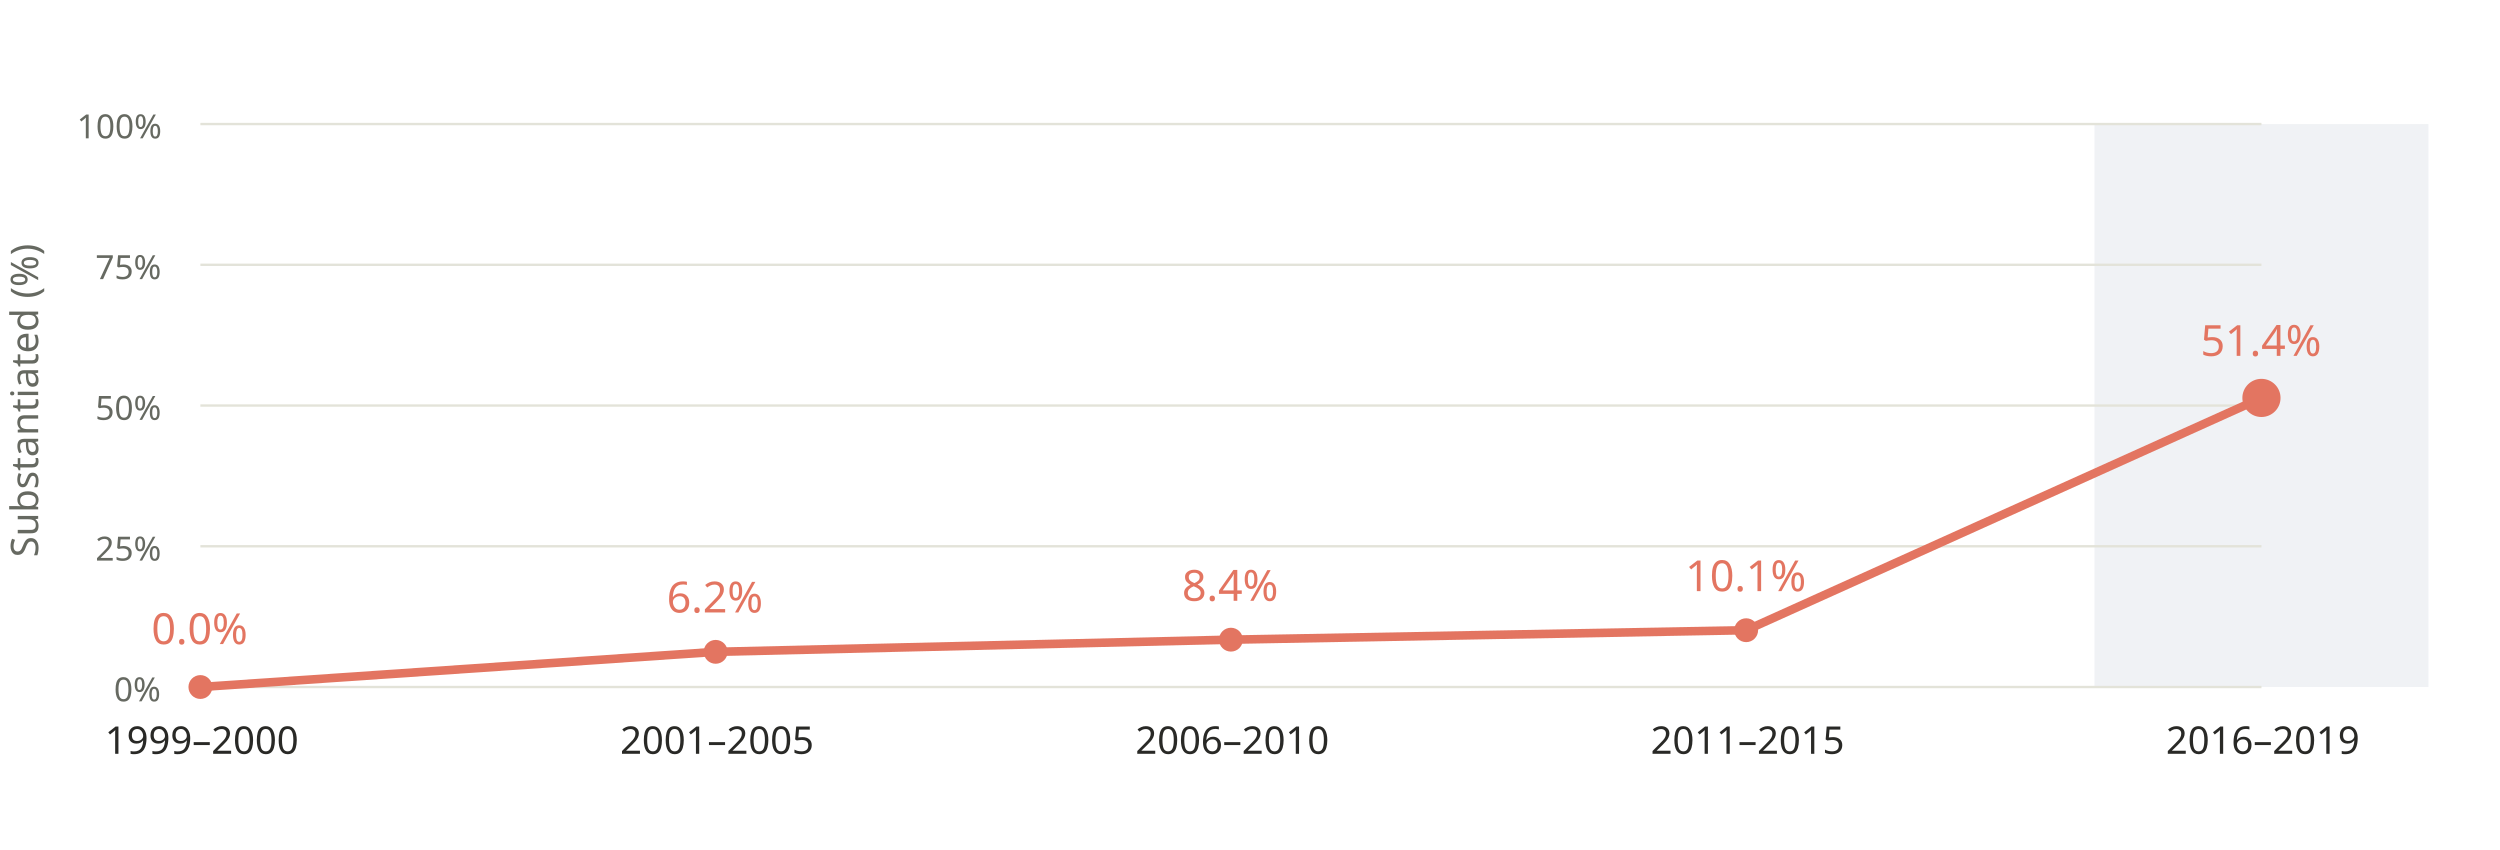
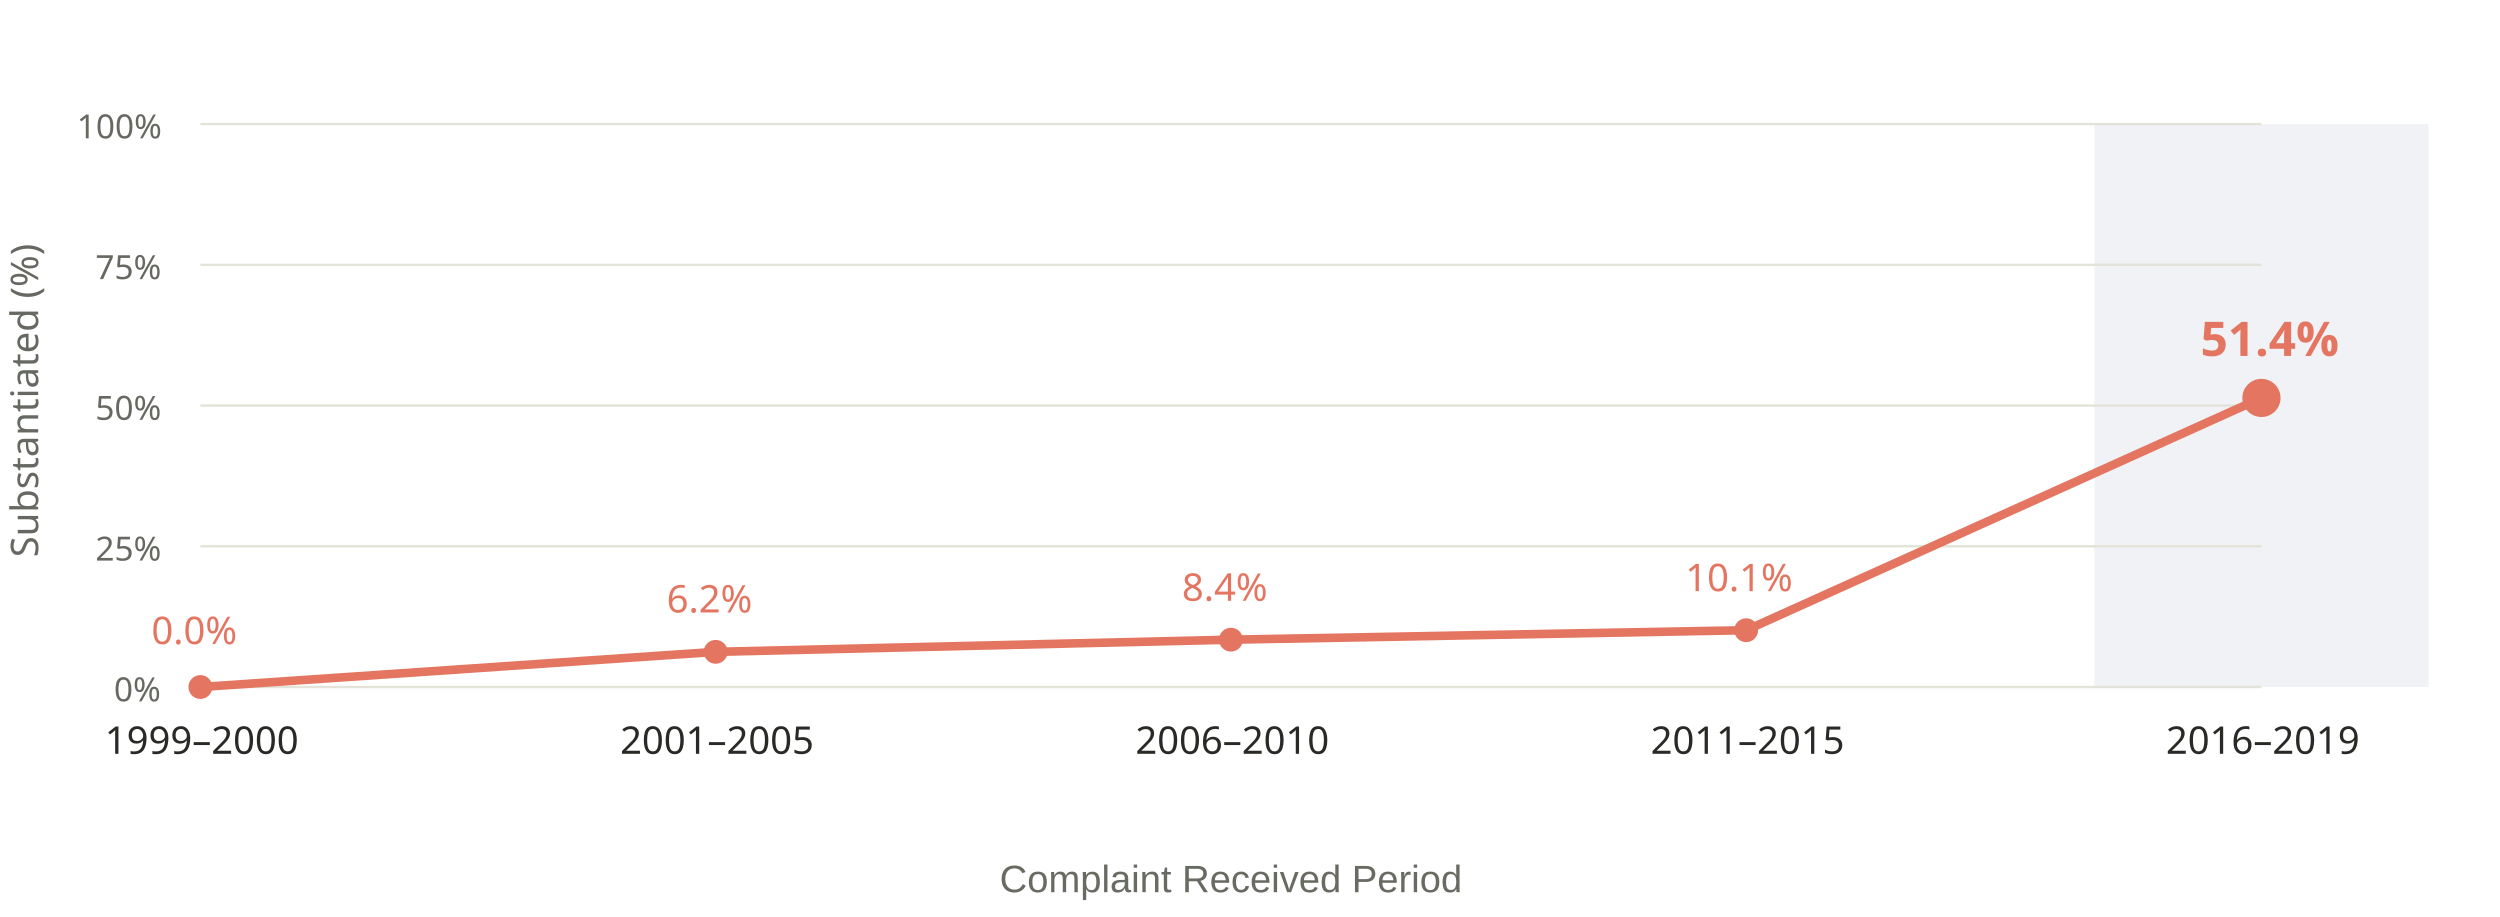
- <svg xmlns="http://www.w3.org/2000/svg" width="524" height="178" preserveAspectRatio="xMinYMin meet" viewBox="0 0 524 178" version="1.0" fill-rule="evenodd">
+ <svg xmlns="http://www.w3.org/2000/svg" width="524" height="192" preserveAspectRatio="xMinYMin meet" viewBox="0 0 524 192" version="1.0" fill-rule="evenodd">
  <clipPath id="clip">
    <rect x="0" y="0" width="524" height="178" />
  </clipPath>
  <g id="group" transform="scale(1,-1) translate(0,-178)" style="clip-path: url(#clip)">
    <g transform="">
      <rect x="439" y="34" width="70" height="118" style="stroke: none; stroke-linecap: butt; stroke-width: 1; fill: rgb(94%,95%,96%); fill-rule: evenodd;" />
      <path d="M 42,34 L 474,34 Z" style="stroke: rgb(89%,89%,85%); stroke-linecap: butt; stroke-width: 0.5;" />
      <text x="23.883" y="31" style="font-family: PolBody; font-size: 7px;fill: rgb(40%,41%,38%); stroke:none;" transform="translate(0,62) scale(1,-1)">0%</text>
      <path d="M 42,63.5 L 474,63.5 Z" style="stroke: rgb(89%,89%,85%); stroke-linecap: butt; stroke-width: 0.5;" />
      <text x="19.99" y="60.5" style="font-family: PolBody; font-size: 7px;fill: rgb(40%,41%,38%); stroke:none;" transform="translate(0,121) scale(1,-1)">25%</text>
      <path d="M 42,93 L 474,93 Z" style="stroke: rgb(89%,89%,85%); stroke-linecap: butt; stroke-width: 0.5;" />
      <text x="19.99" y="90.0" style="font-family: PolBody; font-size: 7px;fill: rgb(40%,41%,38%); stroke:none;" transform="translate(0,180) scale(1,-1)">50%</text>
      <path d="M 42,122.5 L 474,122.5 Z" style="stroke: rgb(89%,89%,85%); stroke-linecap: butt; stroke-width: 0.5;" />
      <text x="19.99" y="119.5" style="font-family: PolBody; font-size: 7px;fill: rgb(40%,41%,38%); stroke:none;" transform="translate(0,239) scale(1,-1)">75%</text>
      <path d="M 42,152 L 474,152 Z" style="stroke: rgb(89%,89%,85%); stroke-linecap: butt; stroke-width: 0.5;" />
      <text x="16.097" y="149" style="font-family: PolBody; font-size: 7px;fill: rgb(40%,41%,38%); stroke:none;" transform="translate(0,298) scale(1,-1)">100%</text>
      <path d="M 42,34 L 150,41.375 Z" style="stroke: rgb(89%,46%,38%); stroke-linecap: butt; stroke-width: 1.8;" />
      <path d="M 150,41.375 L 258,43.925 Z" style="stroke: rgb(89%,46%,38%); stroke-linecap: butt; stroke-width: 1.8;" />
      <path d="M 258,43.925 L 366,45.908 Z" style="stroke: rgb(89%,46%,38%); stroke-linecap: butt; stroke-width: 1.8;" />
      <path d="M 366,45.908 L 474,94.595 Z" style="stroke: rgb(89%,46%,38%); stroke-linecap: butt; stroke-width: 1.8;" />
      <circle cx="42.0" cy="34.0" r="2.5" style="stroke: none; stroke-linecap: butt; stroke-width: 1; fill: rgb(89%,46%,38%); fill-rule: evenodd;" />
-       <text x="31.743" y="43.0" style="font-family: PolBold; font-size: 9px;fill: rgb(89%,46%,38%); stroke:none;" transform="translate(0,86) scale(1,-1)">0.0%</text>
+       <text x="31.743" y="43.0" style="font-family: PolBold; font-size: 8px;fill: rgb(89%,46%,38%); stroke:none;" transform="translate(0,86) scale(1,-1)">0.0%</text>
      <text x="21.979" y="20" style="font-family: PolBody; font-size: 8px;fill: rgb(16%,16%,15%); stroke:none;" transform="translate(0,40) scale(1,-1)">1999–2000</text>
      <circle cx="150.0" cy="41.375" r="2.5" style="stroke: none; stroke-linecap: butt; stroke-width: 1; fill: rgb(89%,46%,38%); fill-rule: evenodd;" />
-       <text x="139.743" y="50.375" style="font-family: PolBold; font-size: 9px;fill: rgb(89%,46%,38%); stroke:none;" transform="translate(0,100) scale(1,-1)">6.2%</text>
+       <text x="139.743" y="50.375" style="font-family: PolBold; font-size: 8px;fill: rgb(89%,46%,38%); stroke:none;" transform="translate(0,100) scale(1,-1)">6.2%</text>
      <text x="129.979" y="20" style="font-family: PolBody; font-size: 8px;fill: rgb(16%,16%,15%); stroke:none;" transform="translate(0,40) scale(1,-1)">2001–2005</text>
      <circle cx="258.0" cy="43.925" r="2.5" style="stroke: none; stroke-linecap: butt; stroke-width: 1; fill: rgb(89%,46%,38%); fill-rule: evenodd;" />
-       <text x="247.743" y="52.925" style="font-family: PolBold; font-size: 9px;fill: rgb(89%,46%,38%); stroke:none;" transform="translate(0,105) scale(1,-1)">8.4%</text>
+       <text x="247.743" y="52.925" style="font-family: PolBold; font-size: 8px;fill: rgb(89%,46%,38%); stroke:none;" transform="translate(0,105) scale(1,-1)">8.4%</text>
      <text x="237.979" y="20" style="font-family: PolBody; font-size: 8px;fill: rgb(16%,16%,15%); stroke:none;" transform="translate(0,40) scale(1,-1)">2006–2010</text>
      <circle cx="366.0" cy="45.908" r="2.5" style="stroke: none; stroke-linecap: butt; stroke-width: 1; fill: rgb(89%,46%,38%); fill-rule: evenodd;" />
-       <text x="353.24" y="54.908" style="font-family: PolBold; font-size: 9px;fill: rgb(89%,46%,38%); stroke:none;" transform="translate(0,109) scale(1,-1)">10.1%</text>
+       <text x="353.24" y="54.908" style="font-family: PolBold; font-size: 8px;fill: rgb(89%,46%,38%); stroke:none;" transform="translate(0,109) scale(1,-1)">10.1%</text>
      <text x="345.979" y="20" style="font-family: PolBody; font-size: 8px;fill: rgb(16%,16%,15%); stroke:none;" transform="translate(0,40) scale(1,-1)">2011–2015</text>
      <circle cx="474.0" cy="94.595" r="4" style="stroke: none; stroke-linecap: butt; stroke-width: 1; fill: rgb(89%,46%,38%); fill-rule: evenodd;" />
-       <text x="461.24" y="103.595" style="font-family: PolBold; font-size: 9px;fill: rgb(89%,46%,38%); stroke:none;" transform="translate(0,207) scale(1,-1)">51.4%</text>
+       <text x="461.24" y="103.595" style="font-family: PolBold; font-size: 10px; font-weight:700;fill: rgb(89%,46%,38%); stroke:none;" transform="translate(0,207) scale(1,-1)">51.4%</text>
      <text x="453.979" y="20" style="font-family: PolBold; font-size: 8px;fill: rgb(16%,16%,15%); stroke:none;" transform="translate(0,40) scale(1,-1)">2016–2019</text>
      <g transform=" matrix(0,1,-1,0,8,93)">
        <text x="-31.795" y="0" style="font-family: PolBody; font-size: 8px;fill: rgb(40%,41%,38%); stroke:none;" transform="translate(0,0) scale(1,-1)">Substantiated (%)</text>
      </g>
    </g>
  </g>
+   <text x="258" y="187" text-anchor="middle" style="font-family:Arial,sans-serif;font-size:8px;fill:#686b62">Complaint Received Period</text>
</svg>
